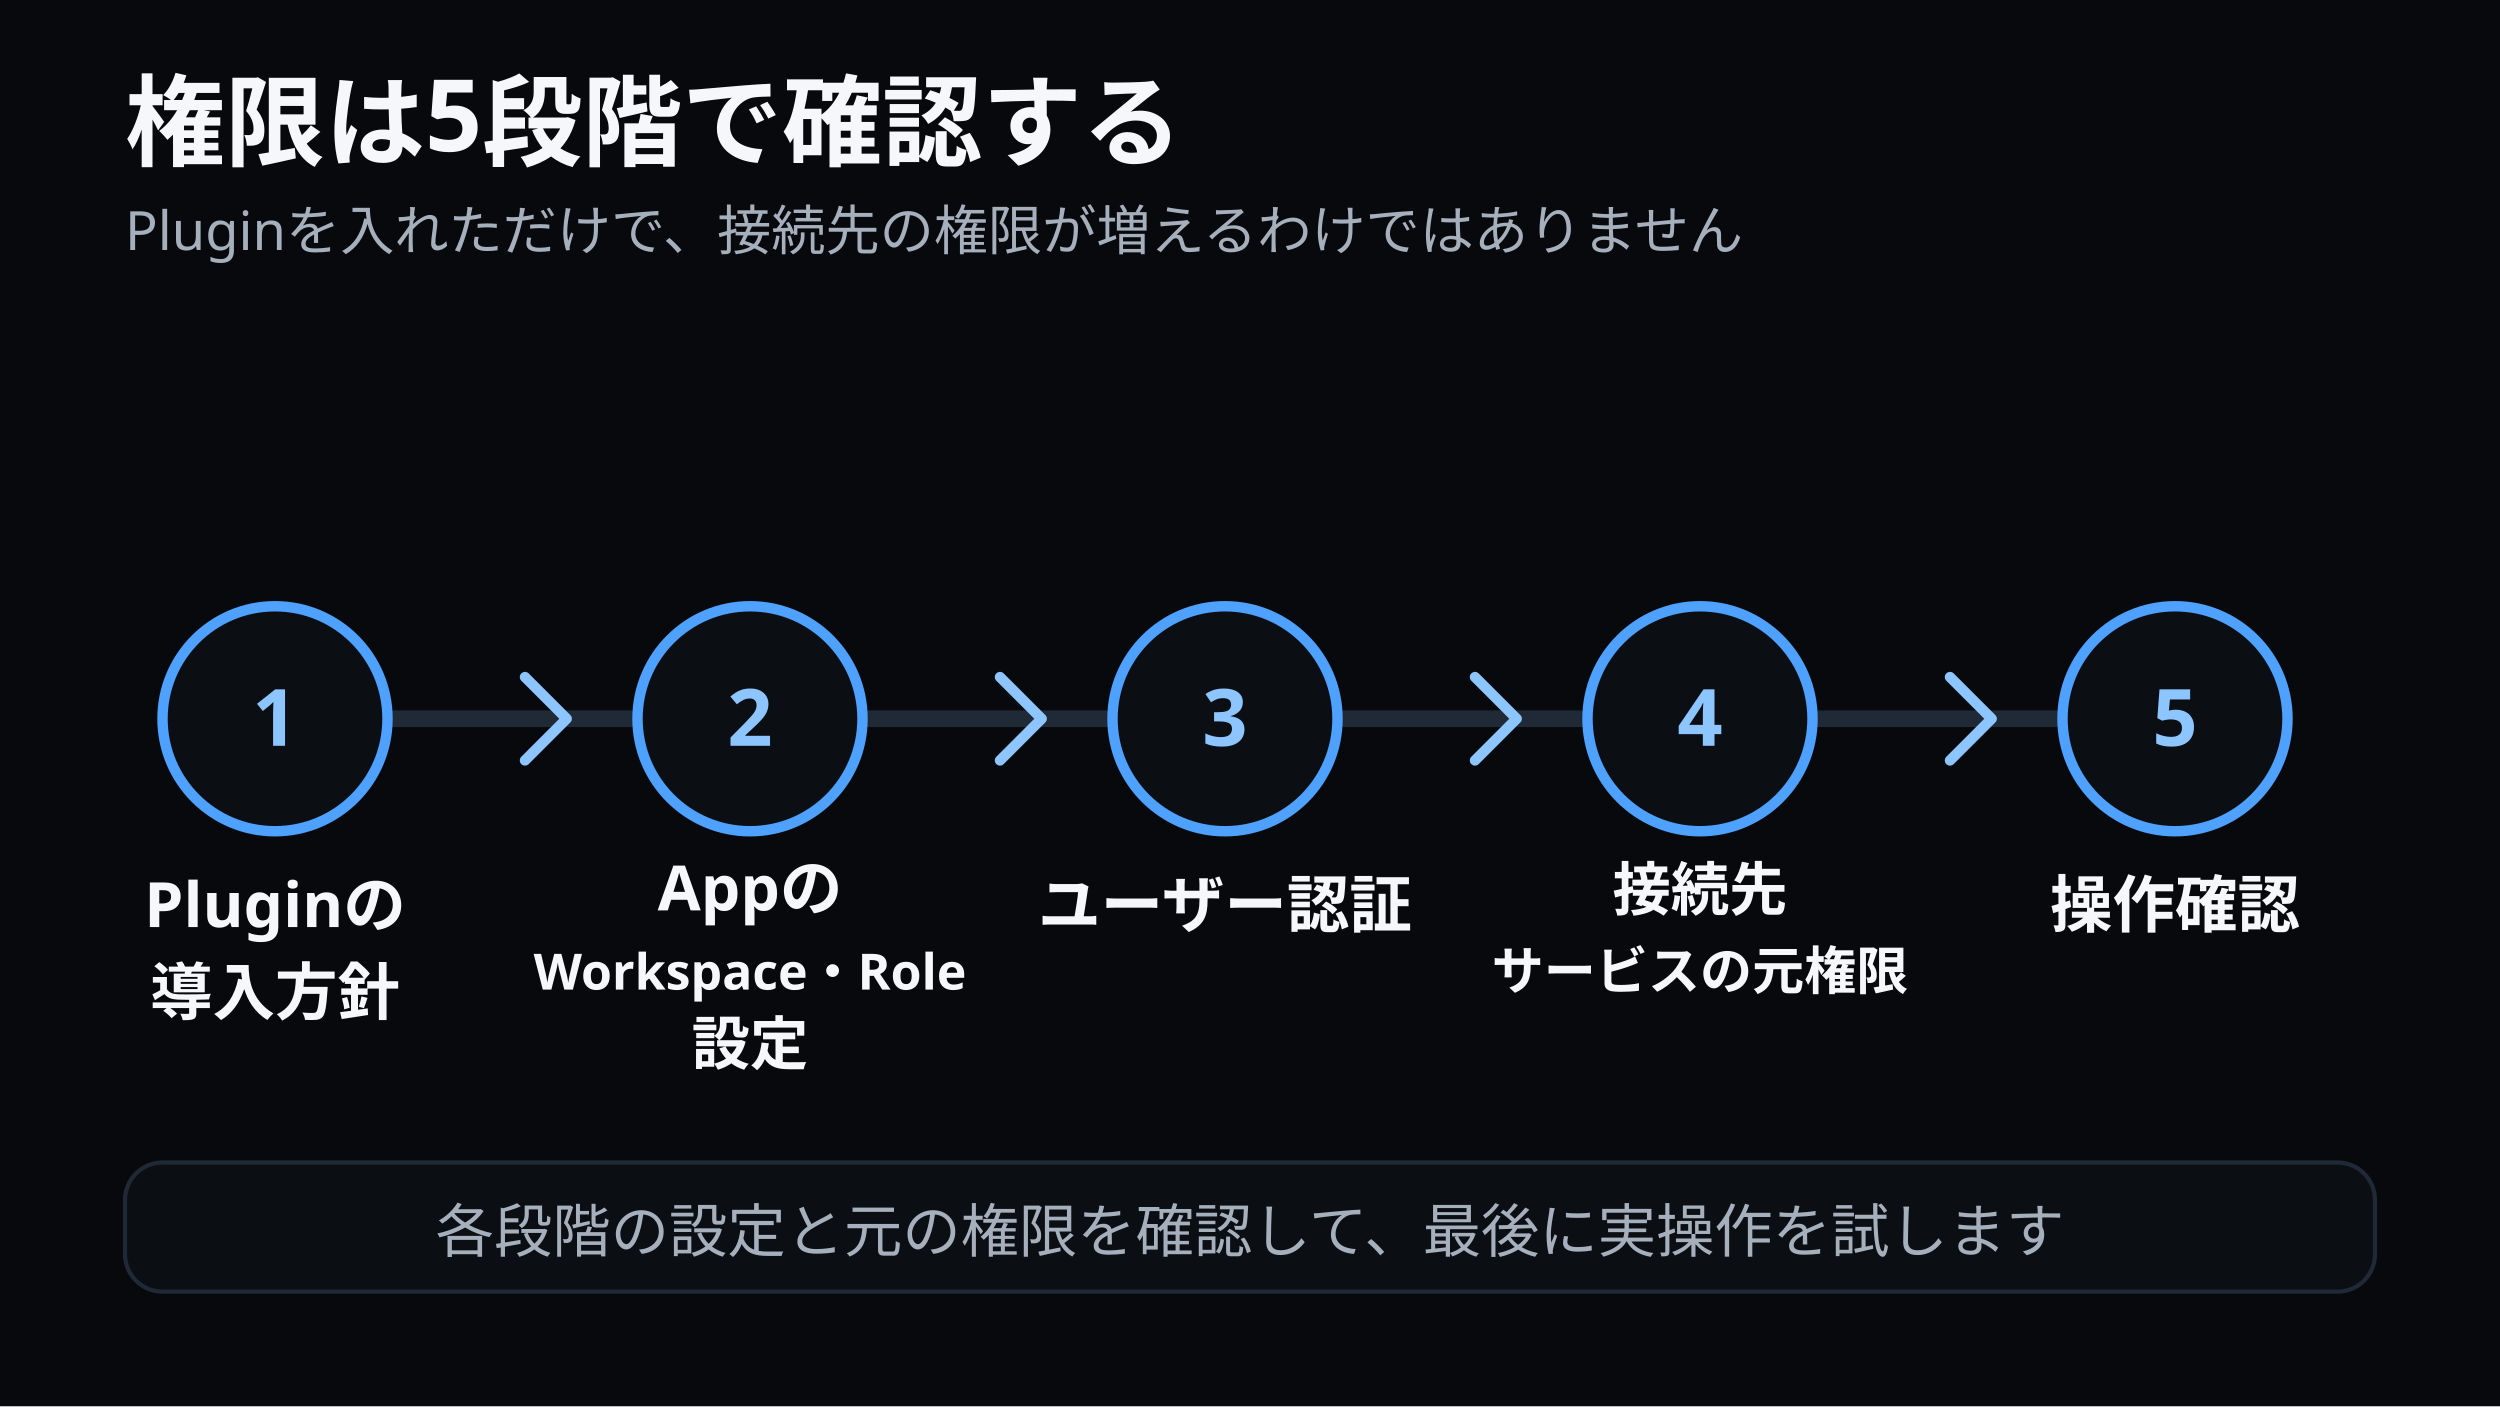
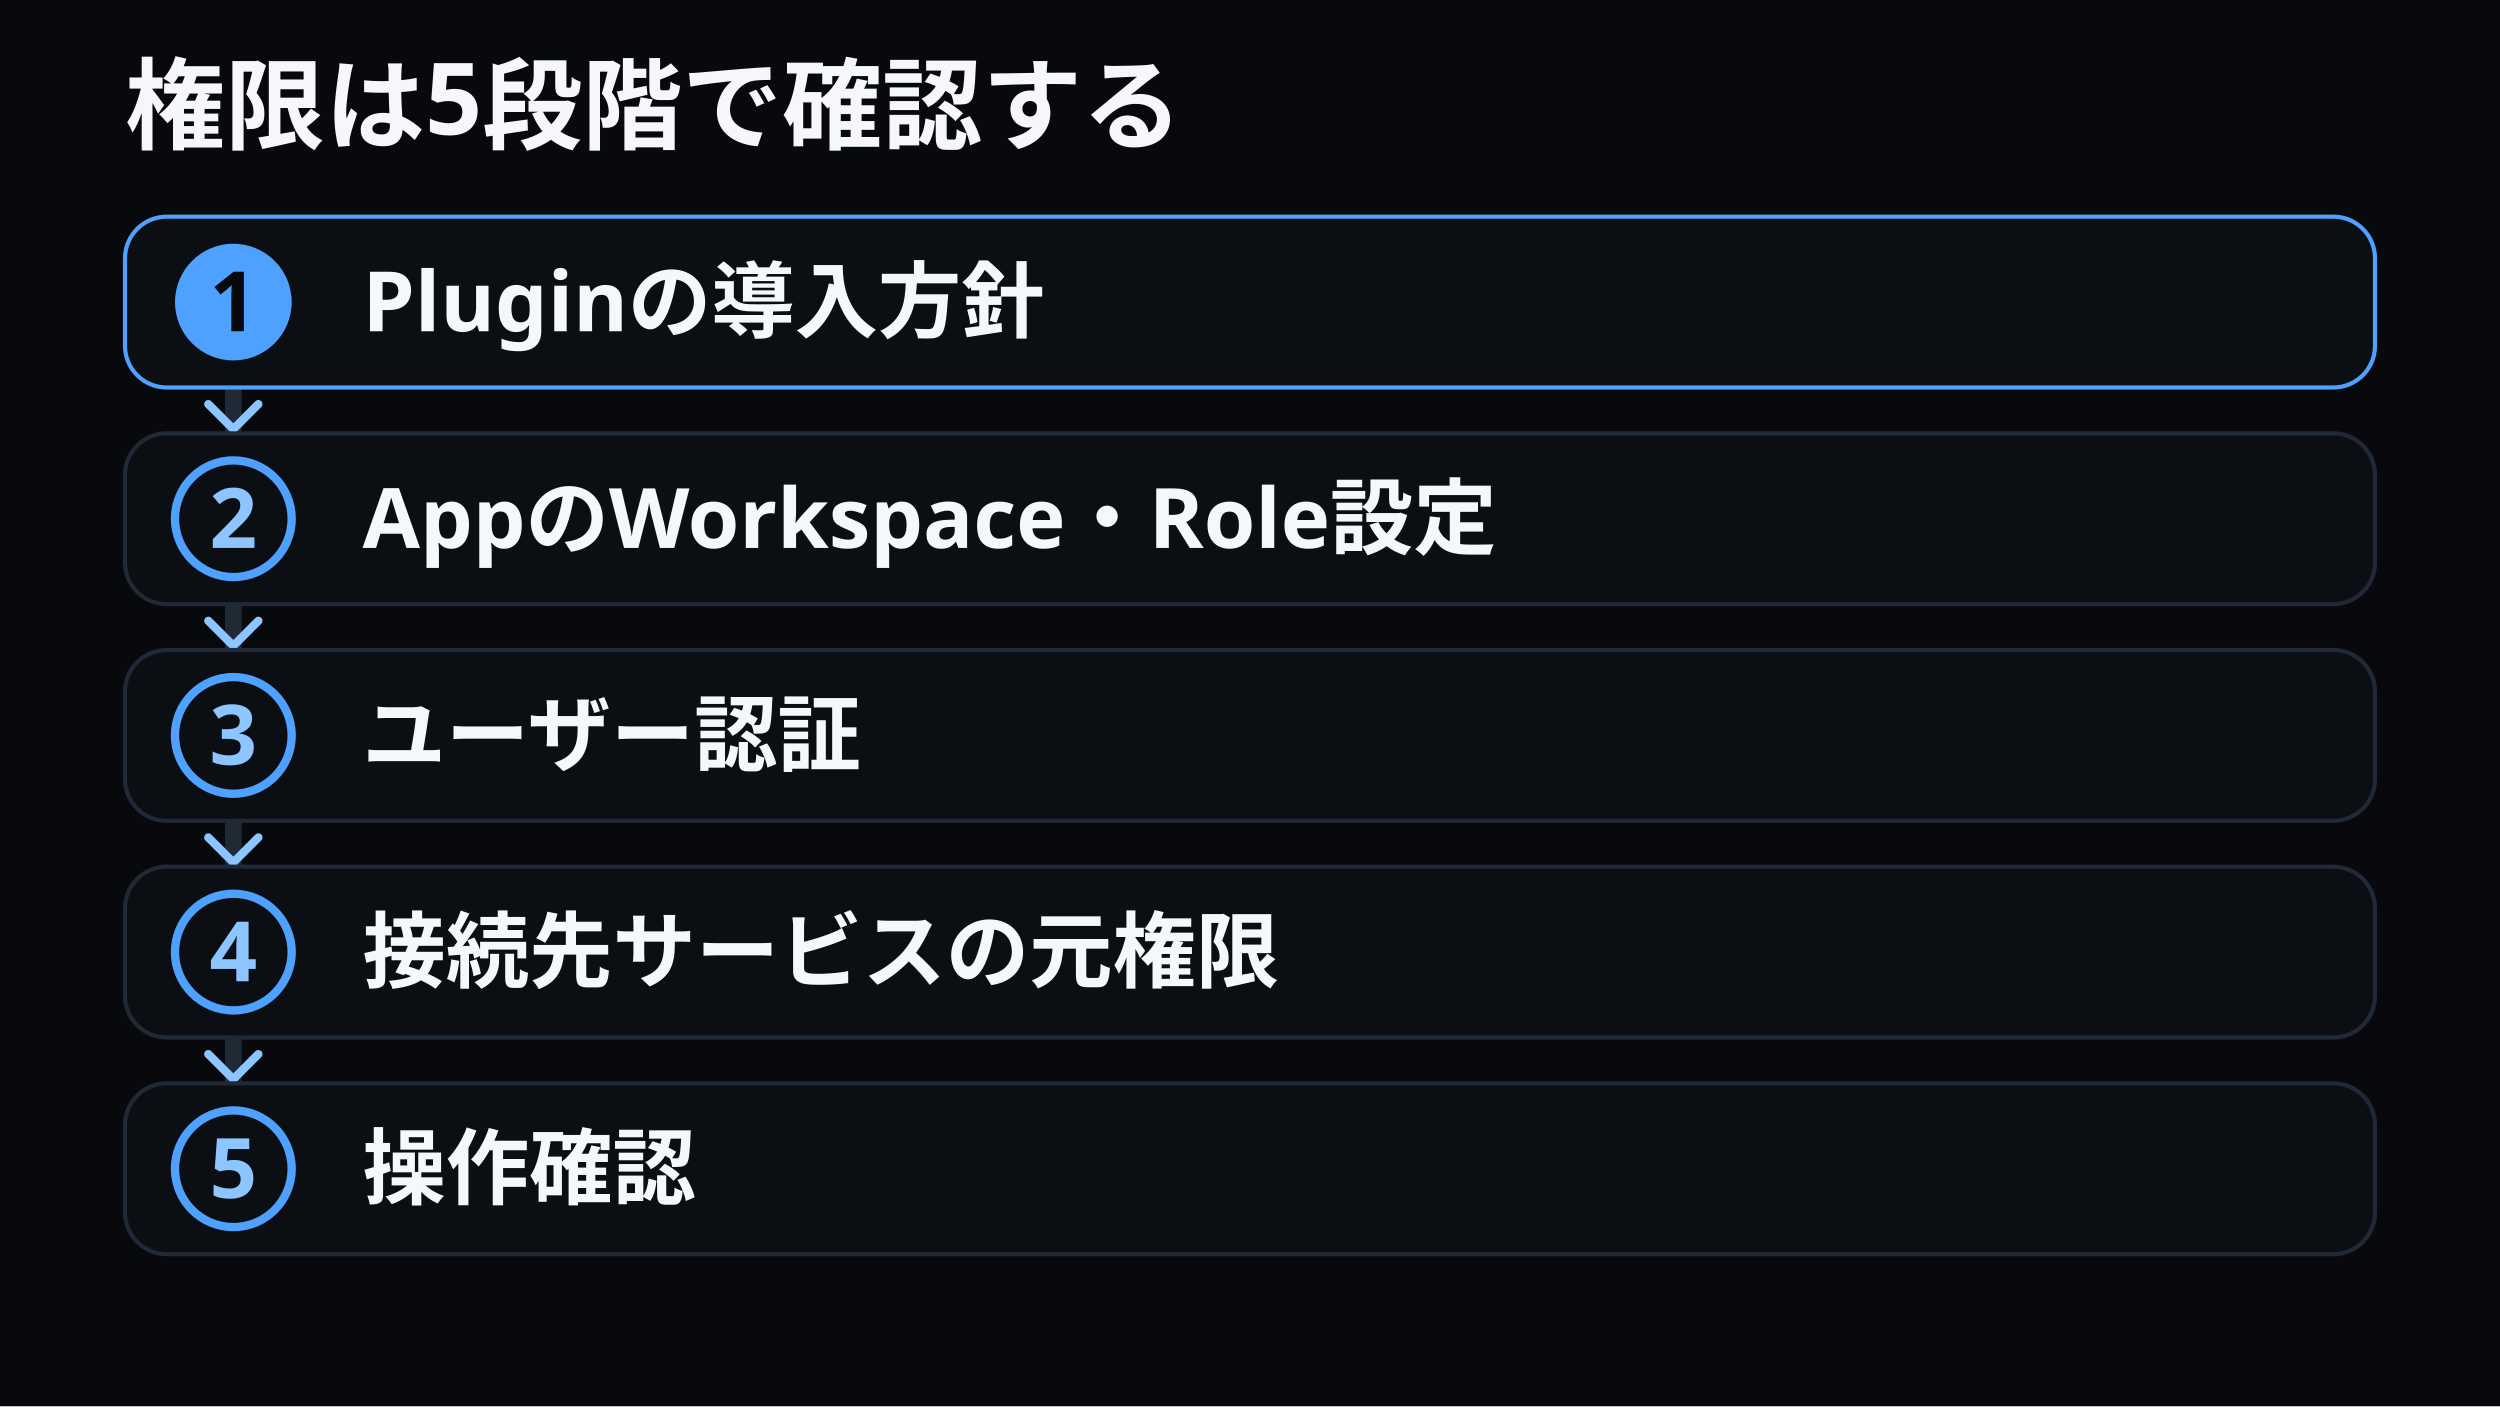
<svg xmlns="http://www.w3.org/2000/svg" width="1200" height="675" viewBox="0 0 1200 675" role="img" aria-labelledby="title description">
  <rect width="1200" height="675" fill="#07090d" />
-   <text x="60" y="76" fill="#f5f7fa" font-family="'Hiragino Sans', 'Yu Gothic', 'Noto Sans JP', system-ui, sans-serif" font-size="48" font-weight="750">
+   <text x="60" y="68" fill="#f5f7fa" font-family="'Hiragino Sans', 'Yu Gothic', 'Noto Sans JP', system-ui, sans-serif" font-size="48" font-weight="750">
    権限は5段階で確認する
  </text>
-   <text x="60" y="120" fill="#a6afbc" font-family="'Hiragino Sans', 'Yu Gothic', 'Noto Sans JP', system-ui, sans-serif" font-size="26">
-     Pluginを入れただけで、接続先の権限が増えるわけではありません
-   </text>
-   <path d="M120 345H1080" stroke="#202936" stroke-width="8" stroke-linecap="round" />
+   <path d="M112 158V570" stroke="#202936" stroke-width="8" stroke-linecap="round" />
  <g font-family="'Hiragino Sans', 'Yu Gothic', 'Noto Sans JP', system-ui, sans-serif">
    <g>
-       <circle cx="132" cy="345" r="54" fill="#0b0f14" stroke="#4ea1ff" stroke-width="5" />
-       <text x="132" y="358" text-anchor="middle" fill="#8cc5ff" font-size="38" font-weight="800">1</text>
-       <text x="132" y="445" text-anchor="middle" fill="#f5f7fa" font-size="30" font-weight="700">Pluginの</text>
-       <text x="132" y="487" text-anchor="middle" fill="#f5f7fa" font-size="30" font-weight="700">導入方針</text>
+       <rect x="60" y="104" width="1080" height="82" rx="20" fill="#0b0f14" stroke="#4ea1ff" stroke-width="2" />
+       <circle cx="112" cy="145" r="28" fill="#4ea1ff" />
+       <text x="112" y="159" text-anchor="middle" fill="#07090d" font-size="40" font-weight="850">1</text>
+       <text x="174" y="159" fill="#f5f7fa" font-size="40" font-weight="700">Pluginの導入方針</text>
    </g>
-     <path d="m252 325 20 20-20 20" fill="none" stroke="#8cc5ff" stroke-width="5" stroke-linecap="round" stroke-linejoin="round" />
+     <path d="m100 194 12 12 12-12" fill="none" stroke="#8cc5ff" stroke-width="4" stroke-linecap="round" stroke-linejoin="round" />
    <g>
-       <circle cx="360" cy="345" r="54" fill="#0b0f14" stroke="#4ea1ff" stroke-width="5" />
-       <text x="360" y="358" text-anchor="middle" fill="#8cc5ff" font-size="38" font-weight="800">2</text>
-       <text x="360" y="437" text-anchor="middle" fill="#f5f7fa" font-size="30" font-weight="700">Appの</text>
-       <text x="360" y="475" text-anchor="middle" fill="#f5f7fa" font-size="24" font-weight="700">Workspace・Role</text>
-       <text x="360" y="511" text-anchor="middle" fill="#f5f7fa" font-size="28" font-weight="700">設定</text>
+       <rect x="60" y="208" width="1080" height="82" rx="20" fill="#0b0f14" stroke="#202936" stroke-width="2" />
+       <circle cx="112" cy="249" r="28" fill="#0b0f14" stroke="#4ea1ff" stroke-width="4" />
+       <text x="112" y="263" text-anchor="middle" fill="#8cc5ff" font-size="40" font-weight="850">2</text>
+       <text x="174" y="263" fill="#f5f7fa" font-size="40" font-weight="700">AppのWorkspace・Role設定</text>
    </g>
-     <path d="m480 325 20 20-20 20" fill="none" stroke="#8cc5ff" stroke-width="5" stroke-linecap="round" stroke-linejoin="round" />
+     <path d="m100 298 12 12 12-12" fill="none" stroke="#8cc5ff" stroke-width="4" stroke-linecap="round" stroke-linejoin="round" />
    <g>
-       <circle cx="588" cy="345" r="54" fill="#0b0f14" stroke="#4ea1ff" stroke-width="5" />
-       <text x="588" y="358" text-anchor="middle" fill="#8cc5ff" font-size="38" font-weight="800">3</text>
-       <text x="588" y="445" text-anchor="middle" fill="#f5f7fa" font-size="30" font-weight="700">ユーザー認証</text>
+       <rect x="60" y="312" width="1080" height="82" rx="20" fill="#0b0f14" stroke="#202936" stroke-width="2" />
+       <circle cx="112" cy="353" r="28" fill="#0b0f14" stroke="#4ea1ff" stroke-width="4" />
+       <text x="112" y="367" text-anchor="middle" fill="#8cc5ff" font-size="40" font-weight="850">3</text>
+       <text x="174" y="367" fill="#f5f7fa" font-size="40" font-weight="700">ユーザー認証</text>
    </g>
-     <path d="m708 325 20 20-20 20" fill="none" stroke="#8cc5ff" stroke-width="5" stroke-linecap="round" stroke-linejoin="round" />
+     <path d="m100 402 12 12 12-12" fill="none" stroke="#8cc5ff" stroke-width="4" stroke-linecap="round" stroke-linejoin="round" />
    <g>
-       <circle cx="816" cy="345" r="54" fill="#0b0f14" stroke="#4ea1ff" stroke-width="5" />
-       <text x="816" y="358" text-anchor="middle" fill="#8cc5ff" font-size="38" font-weight="800">4</text>
-       <text x="816" y="437" text-anchor="middle" fill="#f5f7fa" font-size="28" font-weight="700">接続先</text>
-       <text x="816" y="475" text-anchor="middle" fill="#f5f7fa" font-size="25" font-weight="700">サービスの元権限</text>
+       <rect x="60" y="416" width="1080" height="82" rx="20" fill="#0b0f14" stroke="#202936" stroke-width="2" />
+       <circle cx="112" cy="457" r="28" fill="#0b0f14" stroke="#4ea1ff" stroke-width="4" />
+       <text x="112" y="471" text-anchor="middle" fill="#8cc5ff" font-size="40" font-weight="850">4</text>
+       <text x="174" y="471" fill="#f5f7fa" font-size="40" font-weight="700">接続先サービスの元権限</text>
    </g>
-     <path d="m936 325 20 20-20 20" fill="none" stroke="#8cc5ff" stroke-width="5" stroke-linecap="round" stroke-linejoin="round" />
+     <path d="m100 506 12 12 12-12" fill="none" stroke="#8cc5ff" stroke-width="4" stroke-linecap="round" stroke-linejoin="round" />
    <g>
-       <circle cx="1044" cy="345" r="54" fill="#0b0f14" stroke="#4ea1ff" stroke-width="5" />
-       <text x="1044" y="358" text-anchor="middle" fill="#8cc5ff" font-size="38" font-weight="800">5</text>
-       <text x="1044" y="445" text-anchor="middle" fill="#f5f7fa" font-size="30" font-weight="700">操作確認</text>
+       <rect x="60" y="520" width="1080" height="82" rx="20" fill="#0b0f14" stroke="#202936" stroke-width="2" />
+       <circle cx="112" cy="561" r="28" fill="#0b0f14" stroke="#4ea1ff" stroke-width="4" />
+       <text x="112" y="575" text-anchor="middle" fill="#8cc5ff" font-size="40" font-weight="850">5</text>
+       <text x="174" y="575" fill="#f5f7fa" font-size="40" font-weight="700">操作確認</text>
    </g>
  </g>
-   <rect x="60" y="558" width="1080" height="62" rx="18" fill="#0b0f14" stroke="#202936" stroke-width="2" />
-   <text x="600" y="601" text-anchor="middle" fill="#a6afbc" font-family="'Hiragino Sans', 'Yu Gothic', 'Noto Sans JP', system-ui, sans-serif" font-size="28">
-     各段階の設定と元の権限を確認して、最後に実操作を試します
-   </text>
</svg>
